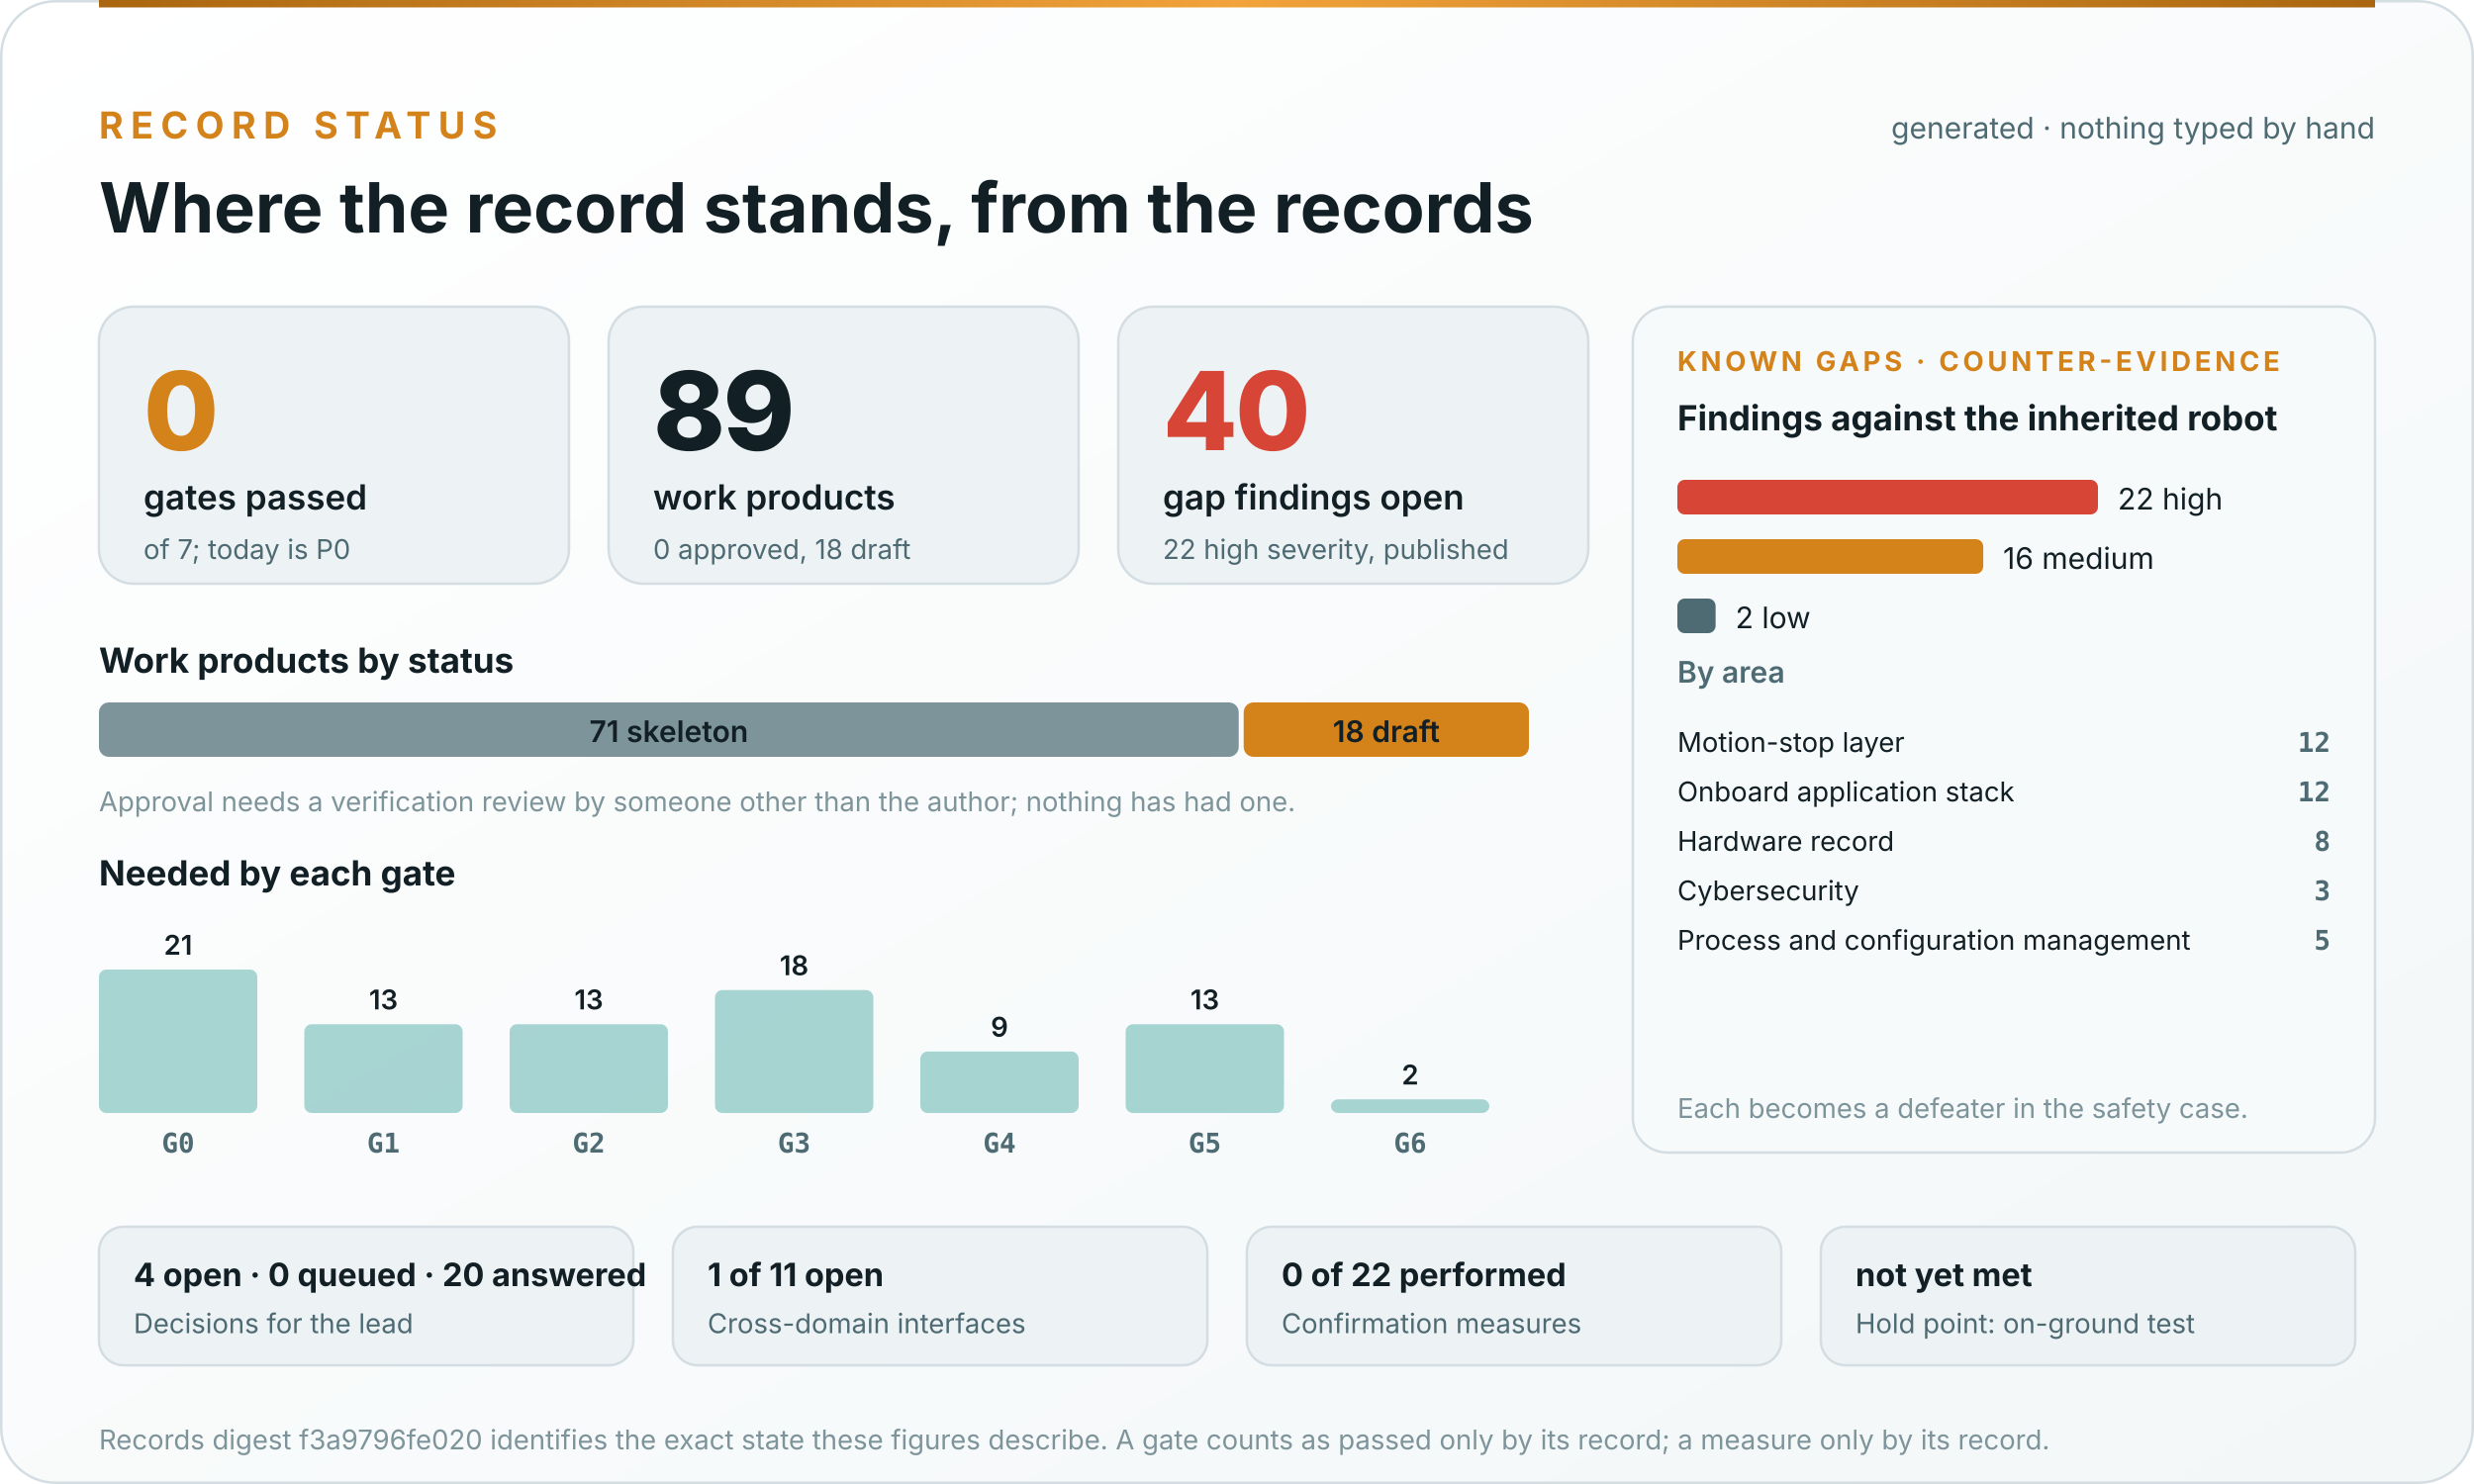
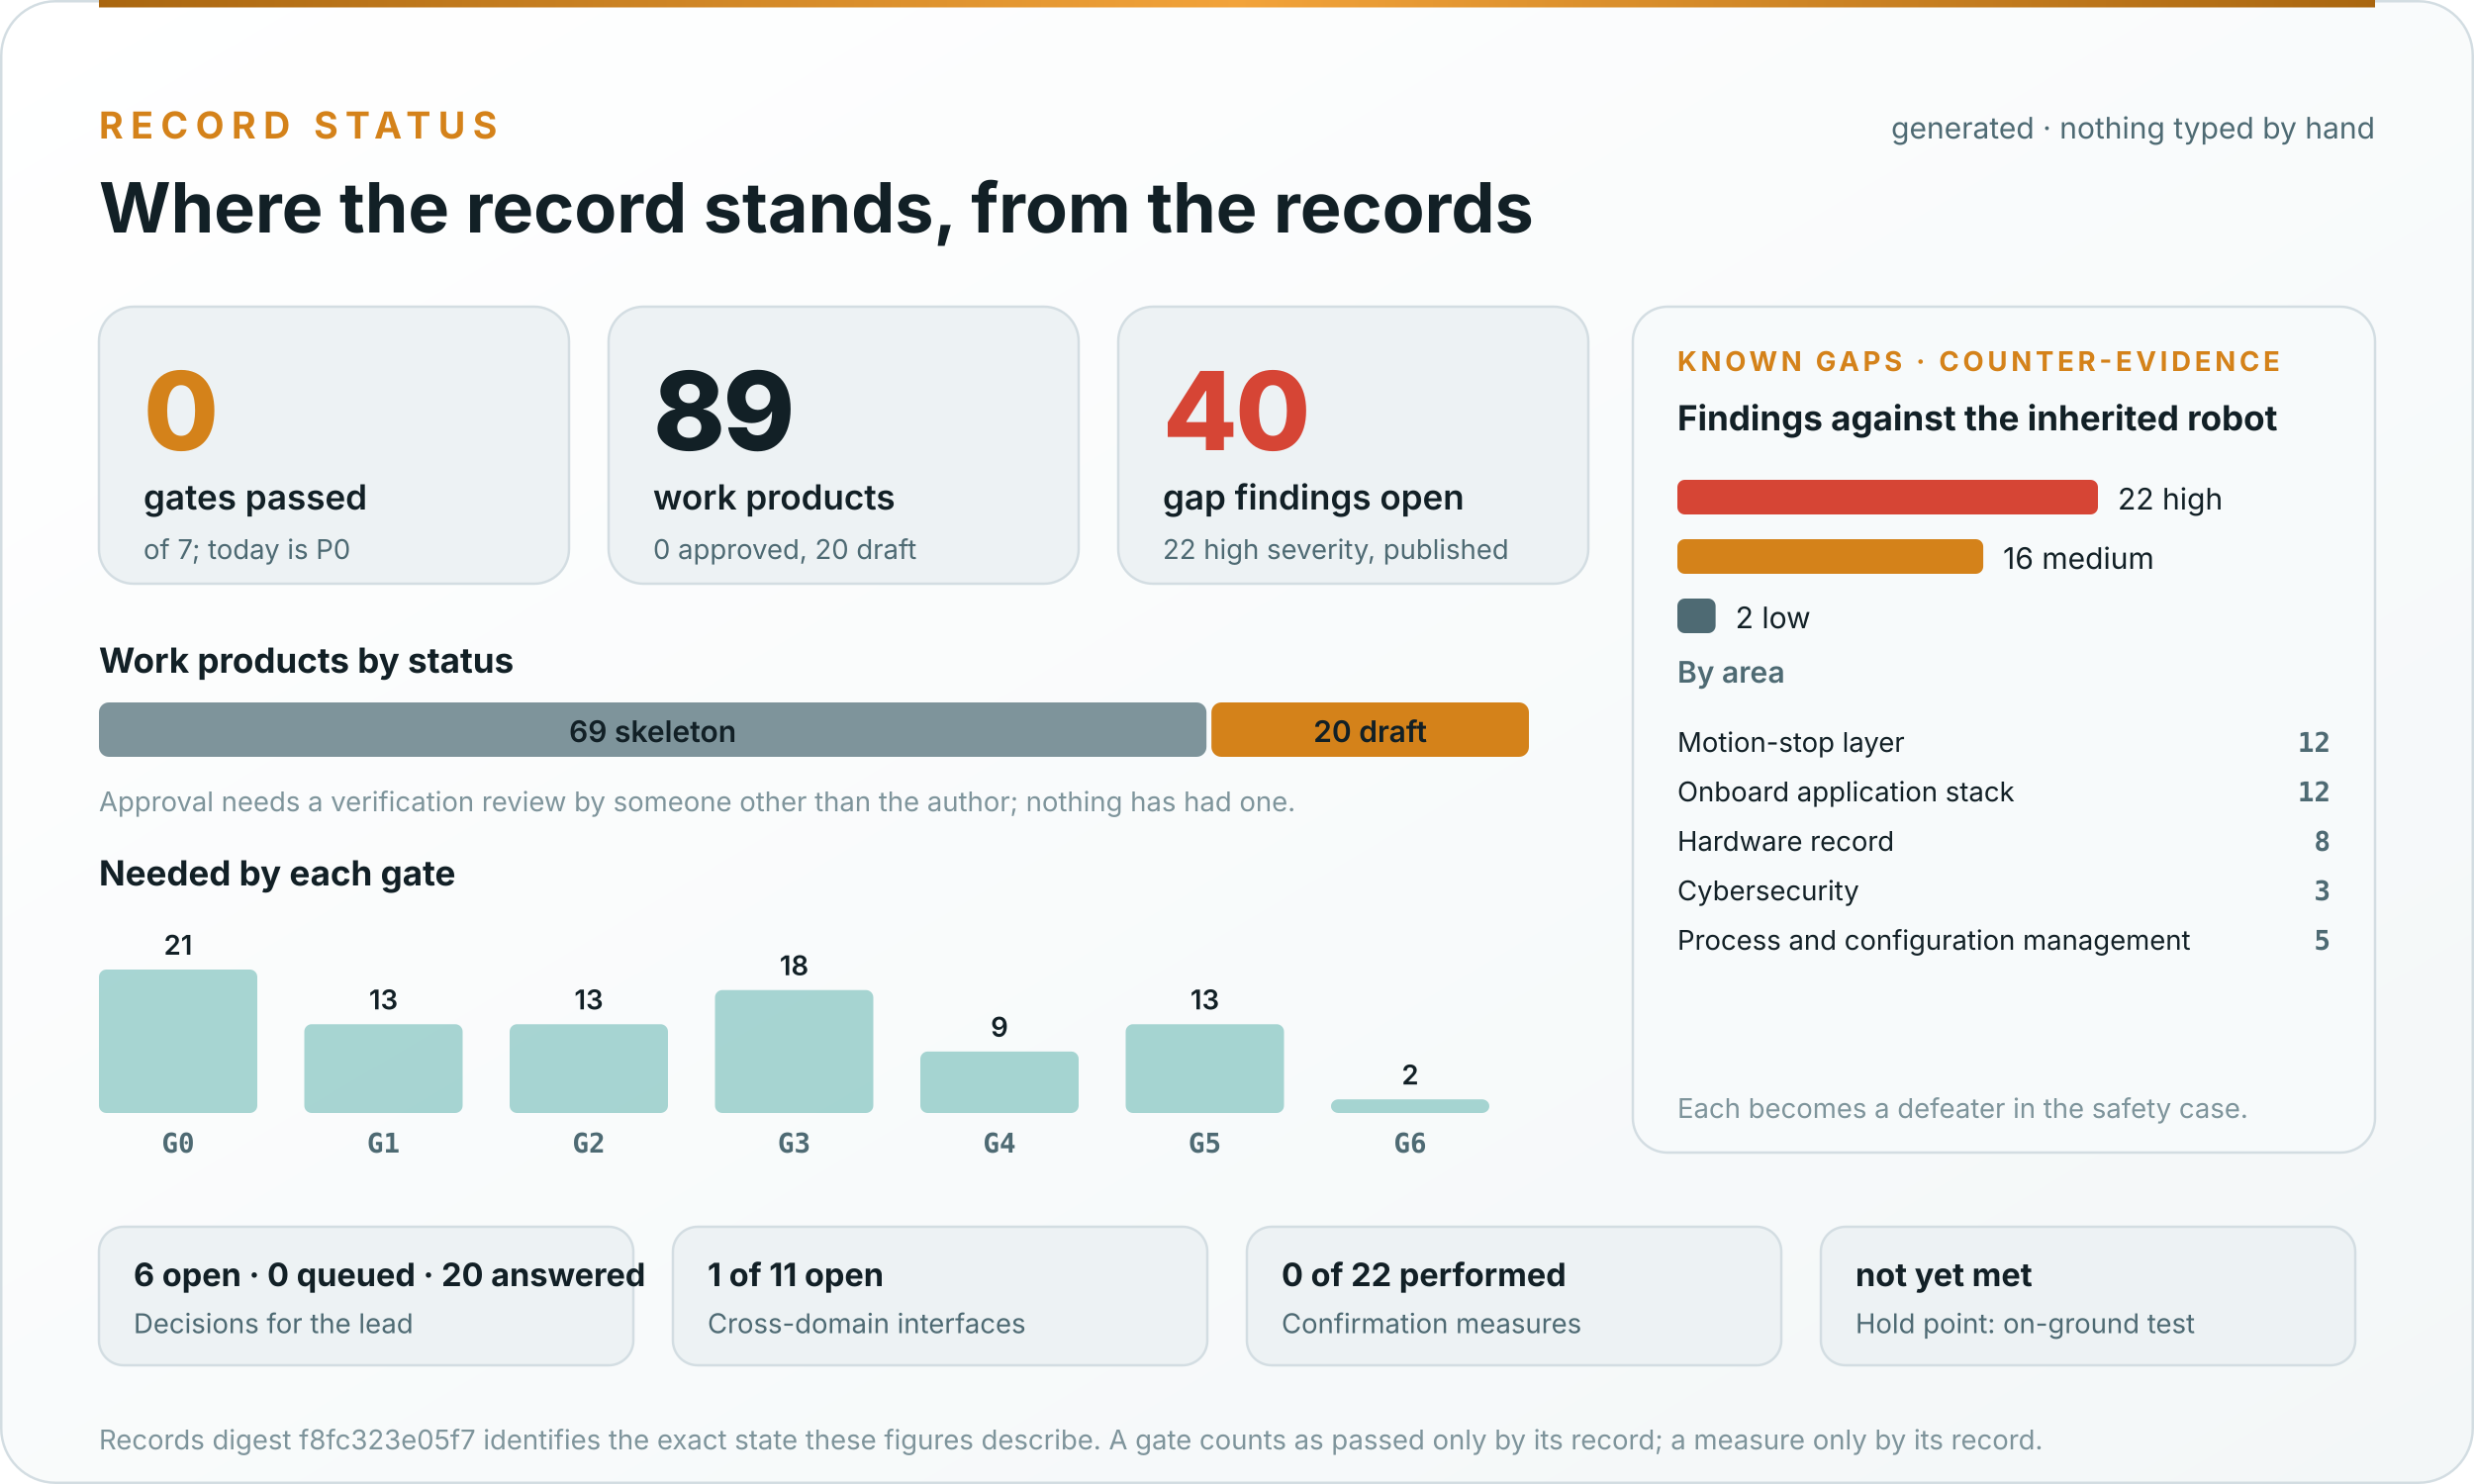
<svg xmlns="http://www.w3.org/2000/svg" width="1000" height="600" viewBox="0 0 1000 600" role="img" aria-labelledby="stat-t stat-d">
  <defs>
    <linearGradient id="stat-bg" x1="0" y1="0" x2="1" y2="1">
      <stop offset="0" stop-color="#FFFFFF" />
      <stop offset="1" stop-color="#F3F7F8" />
    </linearGradient>
    <linearGradient id="stat-amber" x1="0" y1="0" x2="1" y2="0">
      <stop offset="0" stop-color="#A8650F" />
      <stop offset="0.5" stop-color="#F2A33A" />
      <stop offset="1" stop-color="#A8650F" />
    </linearGradient>
  </defs>
  <rect x="0.5" y="0.5" width="999" height="599" rx="22" fill="url(#stat-bg)" stroke="#D3DDE2" />
  <rect x="40" y="0" width="920" height="3" fill="url(#stat-amber)" />
  <text x="40" y="56" font-family="Inter, 'Segoe UI', 'Helvetica Neue', Helvetica, Arial, sans-serif" font-size="15" font-weight="700" fill="#D4821A" text-anchor="start" letter-spacing="3">RECORD STATUS</text>
  <text x="40" y="94" font-family="Inter, 'Segoe UI', 'Helvetica Neue', Helvetica, Arial, sans-serif" font-size="28" font-weight="700" fill="#122026" text-anchor="start">Where the record stands, from the records</text>
  <text x="960" y="56" font-family="Inter, 'Segoe UI', 'Helvetica Neue', Helvetica, Arial, sans-serif" font-size="12" font-weight="400" fill="#4E6A73" text-anchor="end">generated · nothing typed by hand</text>
  <rect x="40" y="124" width="190" height="112" rx="14" fill="#EDF2F4" stroke="#D3DDE2" stroke-width="1" />
  <text x="58" y="182" font-family="Inter, 'Segoe UI', 'Helvetica Neue', Helvetica, Arial, sans-serif" font-size="44" font-weight="800" fill="#D4821A" text-anchor="start" letter-spacing="-1">0</text>
  <text x="58" y="206" font-family="Inter, 'Segoe UI', 'Helvetica Neue', Helvetica, Arial, sans-serif" font-size="14" font-weight="600" fill="#122026" text-anchor="start">gates passed</text>
  <text x="58" y="226" font-family="Inter, 'Segoe UI', 'Helvetica Neue', Helvetica, Arial, sans-serif" font-size="11" font-weight="400" fill="#4E6A73" text-anchor="start">of 7; today is P0</text>
  <rect x="246" y="124" width="190" height="112" rx="14" fill="#EDF2F4" stroke="#D3DDE2" stroke-width="1" />
  <text x="264" y="182" font-family="Inter, 'Segoe UI', 'Helvetica Neue', Helvetica, Arial, sans-serif" font-size="44" font-weight="800" fill="#122026" text-anchor="start" letter-spacing="-1">89</text>
  <text x="264" y="206" font-family="Inter, 'Segoe UI', 'Helvetica Neue', Helvetica, Arial, sans-serif" font-size="14" font-weight="600" fill="#122026" text-anchor="start">work products</text>
-   <text x="264" y="226" font-family="Inter, 'Segoe UI', 'Helvetica Neue', Helvetica, Arial, sans-serif" font-size="11" font-weight="400" fill="#4E6A73" text-anchor="start">0 approved, 18 draft</text>
+   <text x="264" y="226" font-family="Inter, 'Segoe UI', 'Helvetica Neue', Helvetica, Arial, sans-serif" font-size="11" font-weight="400" fill="#4E6A73" text-anchor="start">0 approved, 20 draft</text>
  <rect x="452" y="124" width="190" height="112" rx="14" fill="#EDF2F4" stroke="#D3DDE2" stroke-width="1" />
  <text x="470" y="182" font-family="Inter, 'Segoe UI', 'Helvetica Neue', Helvetica, Arial, sans-serif" font-size="44" font-weight="800" fill="#D64535" text-anchor="start" letter-spacing="-1">40</text>
  <text x="470" y="206" font-family="Inter, 'Segoe UI', 'Helvetica Neue', Helvetica, Arial, sans-serif" font-size="14" font-weight="600" fill="#122026" text-anchor="start">gap findings open</text>
  <text x="470" y="226" font-family="Inter, 'Segoe UI', 'Helvetica Neue', Helvetica, Arial, sans-serif" font-size="11" font-weight="400" fill="#4E6A73" text-anchor="start">22 high severity, published</text>
  <text x="40" y="272" font-family="Inter, 'Segoe UI', 'Helvetica Neue', Helvetica, Arial, sans-serif" font-size="14" font-weight="700" fill="#122026" text-anchor="start">Work products by status</text>
-   <rect x="40" y="284" width="460.697" height="22" rx="4" fill="#7E949B" />
-   <text x="270.348" y="300" font-family="Inter, 'Segoe UI', 'Helvetica Neue', Helvetica, Arial, sans-serif" font-size="12" font-weight="600" fill="#122026" text-anchor="middle">71 skeleton</text>
-   <rect x="502.697" y="284" width="115.303" height="22" rx="4" fill="#D4821A" />
-   <text x="560.348" y="300" font-family="Inter, 'Segoe UI', 'Helvetica Neue', Helvetica, Arial, sans-serif" font-size="12" font-weight="600" fill="#122026" text-anchor="middle">18 draft</text>
+   <rect x="40" y="284" width="447.663" height="22" rx="4" fill="#7E949B" />
+   <text x="263.831" y="300" font-family="Inter, 'Segoe UI', 'Helvetica Neue', Helvetica, Arial, sans-serif" font-size="12" font-weight="600" fill="#122026" text-anchor="middle">69 skeleton</text>
+   <rect x="489.663" y="284" width="128.337" height="22" rx="4" fill="#D4821A" />
+   <text x="553.831" y="300" font-family="Inter, 'Segoe UI', 'Helvetica Neue', Helvetica, Arial, sans-serif" font-size="12" font-weight="600" fill="#122026" text-anchor="middle">20 draft</text>
  <text x="40" y="328" font-family="Inter, 'Segoe UI', 'Helvetica Neue', Helvetica, Arial, sans-serif" font-size="11" font-weight="400" fill="#7E949B" text-anchor="start">Approval needs a verification review by someone other than the author; nothing has had one.</text>
  <text x="40" y="358" font-family="Inter, 'Segoe UI', 'Helvetica Neue', Helvetica, Arial, sans-serif" font-size="14" font-weight="700" fill="#122026" text-anchor="start">Needed by each gate</text>
  <rect x="40" y="392" width="64" height="58" rx="3" fill="#0E8C83" fill-opacity="0.35" />
  <text x="72" y="386" font-family="Inter, 'Segoe UI', 'Helvetica Neue', Helvetica, Arial, sans-serif" font-size="11" font-weight="600" fill="#122026" text-anchor="middle">21</text>
  <text x="72" y="466" font-family="'JetBrains Mono', 'SFMono-Regular', Menlo, Consolas, monospace" font-size="11" font-weight="600" fill="#4E6A73" text-anchor="middle">G0</text>
  <rect x="123" y="414.095" width="64" height="35.905" rx="3" fill="#0E8C83" fill-opacity="0.35" />
  <text x="155" y="408.095" font-family="Inter, 'Segoe UI', 'Helvetica Neue', Helvetica, Arial, sans-serif" font-size="11" font-weight="600" fill="#122026" text-anchor="middle">13</text>
  <text x="155" y="466" font-family="'JetBrains Mono', 'SFMono-Regular', Menlo, Consolas, monospace" font-size="11" font-weight="600" fill="#4E6A73" text-anchor="middle">G1</text>
  <rect x="206" y="414.095" width="64" height="35.905" rx="3" fill="#0E8C83" fill-opacity="0.35" />
  <text x="238" y="408.095" font-family="Inter, 'Segoe UI', 'Helvetica Neue', Helvetica, Arial, sans-serif" font-size="11" font-weight="600" fill="#122026" text-anchor="middle">13</text>
  <text x="238" y="466" font-family="'JetBrains Mono', 'SFMono-Regular', Menlo, Consolas, monospace" font-size="11" font-weight="600" fill="#4E6A73" text-anchor="middle">G2</text>
  <rect x="289" y="400.286" width="64" height="49.714" rx="3" fill="#0E8C83" fill-opacity="0.35" />
  <text x="321" y="394.286" font-family="Inter, 'Segoe UI', 'Helvetica Neue', Helvetica, Arial, sans-serif" font-size="11" font-weight="600" fill="#122026" text-anchor="middle">18</text>
  <text x="321" y="466" font-family="'JetBrains Mono', 'SFMono-Regular', Menlo, Consolas, monospace" font-size="11" font-weight="600" fill="#4E6A73" text-anchor="middle">G3</text>
  <rect x="372" y="425.143" width="64" height="24.857" rx="3" fill="#0E8C83" fill-opacity="0.35" />
  <text x="404" y="419.143" font-family="Inter, 'Segoe UI', 'Helvetica Neue', Helvetica, Arial, sans-serif" font-size="11" font-weight="600" fill="#122026" text-anchor="middle">9</text>
  <text x="404" y="466" font-family="'JetBrains Mono', 'SFMono-Regular', Menlo, Consolas, monospace" font-size="11" font-weight="600" fill="#4E6A73" text-anchor="middle">G4</text>
  <rect x="455" y="414.095" width="64" height="35.905" rx="3" fill="#0E8C83" fill-opacity="0.35" />
  <text x="487" y="408.095" font-family="Inter, 'Segoe UI', 'Helvetica Neue', Helvetica, Arial, sans-serif" font-size="11" font-weight="600" fill="#122026" text-anchor="middle">13</text>
  <text x="487" y="466" font-family="'JetBrains Mono', 'SFMono-Regular', Menlo, Consolas, monospace" font-size="11" font-weight="600" fill="#4E6A73" text-anchor="middle">G5</text>
  <rect x="538" y="444.476" width="64" height="5.524" rx="3" fill="#0E8C83" fill-opacity="0.35" />
  <text x="570" y="438.476" font-family="Inter, 'Segoe UI', 'Helvetica Neue', Helvetica, Arial, sans-serif" font-size="11" font-weight="600" fill="#122026" text-anchor="middle">2</text>
  <text x="570" y="466" font-family="'JetBrains Mono', 'SFMono-Regular', Menlo, Consolas, monospace" font-size="11" font-weight="600" fill="#4E6A73" text-anchor="middle">G6</text>
  <rect x="660" y="124" width="300" height="342" rx="14" fill="#F7FAFB" stroke="#D3DDE2" stroke-width="1" />
  <text x="678" y="150" font-family="Inter, 'Segoe UI', 'Helvetica Neue', Helvetica, Arial, sans-serif" font-size="11" font-weight="700" fill="#D4821A" text-anchor="start" letter-spacing="1.5">KNOWN GAPS · COUNTER-EVIDENCE</text>
  <text x="678" y="174" font-family="Inter, 'Segoe UI', 'Helvetica Neue', Helvetica, Arial, sans-serif" font-size="14" font-weight="700" fill="#122026" text-anchor="start">Findings against the inherited robot</text>
  <rect x="678" y="194" width="170" height="14" rx="3" fill="#D64535" />
  <text x="856" y="206" font-family="Inter, 'Segoe UI', 'Helvetica Neue', Helvetica, Arial, sans-serif" font-size="12" font-weight="400" fill="#122026" text-anchor="start">22 high</text>
  <rect x="678" y="218" width="123.636" height="14" rx="3" fill="#D4821A" />
  <text x="809.636" y="230" font-family="Inter, 'Segoe UI', 'Helvetica Neue', Helvetica, Arial, sans-serif" font-size="12" font-weight="400" fill="#122026" text-anchor="start">16 medium</text>
  <rect x="678" y="242" width="15.454" height="14" rx="3" fill="#4E6A73" />
  <text x="701.455" y="254" font-family="Inter, 'Segoe UI', 'Helvetica Neue', Helvetica, Arial, sans-serif" font-size="12" font-weight="400" fill="#122026" text-anchor="start">2 low</text>
  <text x="678" y="276" font-family="Inter, 'Segoe UI', 'Helvetica Neue', Helvetica, Arial, sans-serif" font-size="12" font-weight="600" fill="#4E6A73" text-anchor="start">By area</text>
  <text x="678" y="304" font-family="Inter, 'Segoe UI', 'Helvetica Neue', Helvetica, Arial, sans-serif" font-size="11" font-weight="400" fill="#122026" text-anchor="start">Motion-stop layer</text>
  <text x="942" y="304" font-family="'JetBrains Mono', 'SFMono-Regular', Menlo, Consolas, monospace" font-size="11" font-weight="600" fill="#4E6A73" text-anchor="end">12</text>
  <text x="678" y="324" font-family="Inter, 'Segoe UI', 'Helvetica Neue', Helvetica, Arial, sans-serif" font-size="11" font-weight="400" fill="#122026" text-anchor="start">Onboard application stack</text>
  <text x="942" y="324" font-family="'JetBrains Mono', 'SFMono-Regular', Menlo, Consolas, monospace" font-size="11" font-weight="600" fill="#4E6A73" text-anchor="end">12</text>
  <text x="678" y="344" font-family="Inter, 'Segoe UI', 'Helvetica Neue', Helvetica, Arial, sans-serif" font-size="11" font-weight="400" fill="#122026" text-anchor="start">Hardware record</text>
  <text x="942" y="344" font-family="'JetBrains Mono', 'SFMono-Regular', Menlo, Consolas, monospace" font-size="11" font-weight="600" fill="#4E6A73" text-anchor="end">8</text>
  <text x="678" y="364" font-family="Inter, 'Segoe UI', 'Helvetica Neue', Helvetica, Arial, sans-serif" font-size="11" font-weight="400" fill="#122026" text-anchor="start">Cybersecurity</text>
  <text x="942" y="364" font-family="'JetBrains Mono', 'SFMono-Regular', Menlo, Consolas, monospace" font-size="11" font-weight="600" fill="#4E6A73" text-anchor="end">3</text>
  <text x="678" y="384" font-family="Inter, 'Segoe UI', 'Helvetica Neue', Helvetica, Arial, sans-serif" font-size="11" font-weight="400" fill="#122026" text-anchor="start">Process and configuration management</text>
  <text x="942" y="384" font-family="'JetBrains Mono', 'SFMono-Regular', Menlo, Consolas, monospace" font-size="11" font-weight="600" fill="#4E6A73" text-anchor="end">5</text>
  <text x="678" y="452" font-family="Inter, 'Segoe UI', 'Helvetica Neue', Helvetica, Arial, sans-serif" font-size="11" font-weight="400" fill="#7E949B" text-anchor="start">Each becomes a defeater in the safety case.</text>
  <rect x="40" y="496" width="216" height="56" rx="10" fill="#EDF2F4" stroke="#D3DDE2" stroke-width="1" />
-   <text x="54" y="520" font-family="Inter, 'Segoe UI', 'Helvetica Neue', Helvetica, Arial, sans-serif" font-size="13" font-weight="700" fill="#122026" text-anchor="start">4 open · 0 queued · 20 answered</text>
+   <text x="54" y="520" font-family="Inter, 'Segoe UI', 'Helvetica Neue', Helvetica, Arial, sans-serif" font-size="13" font-weight="700" fill="#122026" text-anchor="start">6 open · 0 queued · 20 answered</text>
  <text x="54" y="539" font-family="Inter, 'Segoe UI', 'Helvetica Neue', Helvetica, Arial, sans-serif" font-size="11" font-weight="400" fill="#4E6A73" text-anchor="start">Decisions for the lead</text>
  <rect x="272" y="496" width="216" height="56" rx="10" fill="#EDF2F4" stroke="#D3DDE2" stroke-width="1" />
  <text x="286" y="520" font-family="Inter, 'Segoe UI', 'Helvetica Neue', Helvetica, Arial, sans-serif" font-size="13" font-weight="700" fill="#122026" text-anchor="start">1 of 11 open</text>
  <text x="286" y="539" font-family="Inter, 'Segoe UI', 'Helvetica Neue', Helvetica, Arial, sans-serif" font-size="11" font-weight="400" fill="#4E6A73" text-anchor="start">Cross-domain interfaces</text>
  <rect x="504" y="496" width="216" height="56" rx="10" fill="#EDF2F4" stroke="#D3DDE2" stroke-width="1" />
  <text x="518" y="520" font-family="Inter, 'Segoe UI', 'Helvetica Neue', Helvetica, Arial, sans-serif" font-size="13" font-weight="700" fill="#122026" text-anchor="start">0 of 22 performed</text>
  <text x="518" y="539" font-family="Inter, 'Segoe UI', 'Helvetica Neue', Helvetica, Arial, sans-serif" font-size="11" font-weight="400" fill="#4E6A73" text-anchor="start">Confirmation measures</text>
  <rect x="736" y="496" width="216" height="56" rx="10" fill="#EDF2F4" stroke="#D3DDE2" stroke-width="1" />
  <text x="750" y="520" font-family="Inter, 'Segoe UI', 'Helvetica Neue', Helvetica, Arial, sans-serif" font-size="13" font-weight="700" fill="#122026" text-anchor="start">not yet met</text>
  <text x="750" y="539" font-family="Inter, 'Segoe UI', 'Helvetica Neue', Helvetica, Arial, sans-serif" font-size="11" font-weight="400" fill="#4E6A73" text-anchor="start">Hold point: on-ground test</text>
-   <text x="40" y="586" font-family="Inter, 'Segoe UI', 'Helvetica Neue', Helvetica, Arial, sans-serif" font-size="11" font-weight="400" fill="#7E949B" text-anchor="start">Records digest f3a9796fe020 identifies the exact state these figures describe. A gate counts as passed only by its record; a measure only by its record.</text>
+   <text x="40" y="586" font-family="Inter, 'Segoe UI', 'Helvetica Neue', Helvetica, Arial, sans-serif" font-size="11" font-weight="400" fill="#7E949B" text-anchor="start">Records digest f8fc323e05f7 identifies the exact state these figures describe. A gate counts as passed only by its record; a measure only by its record.</text>
</svg>
